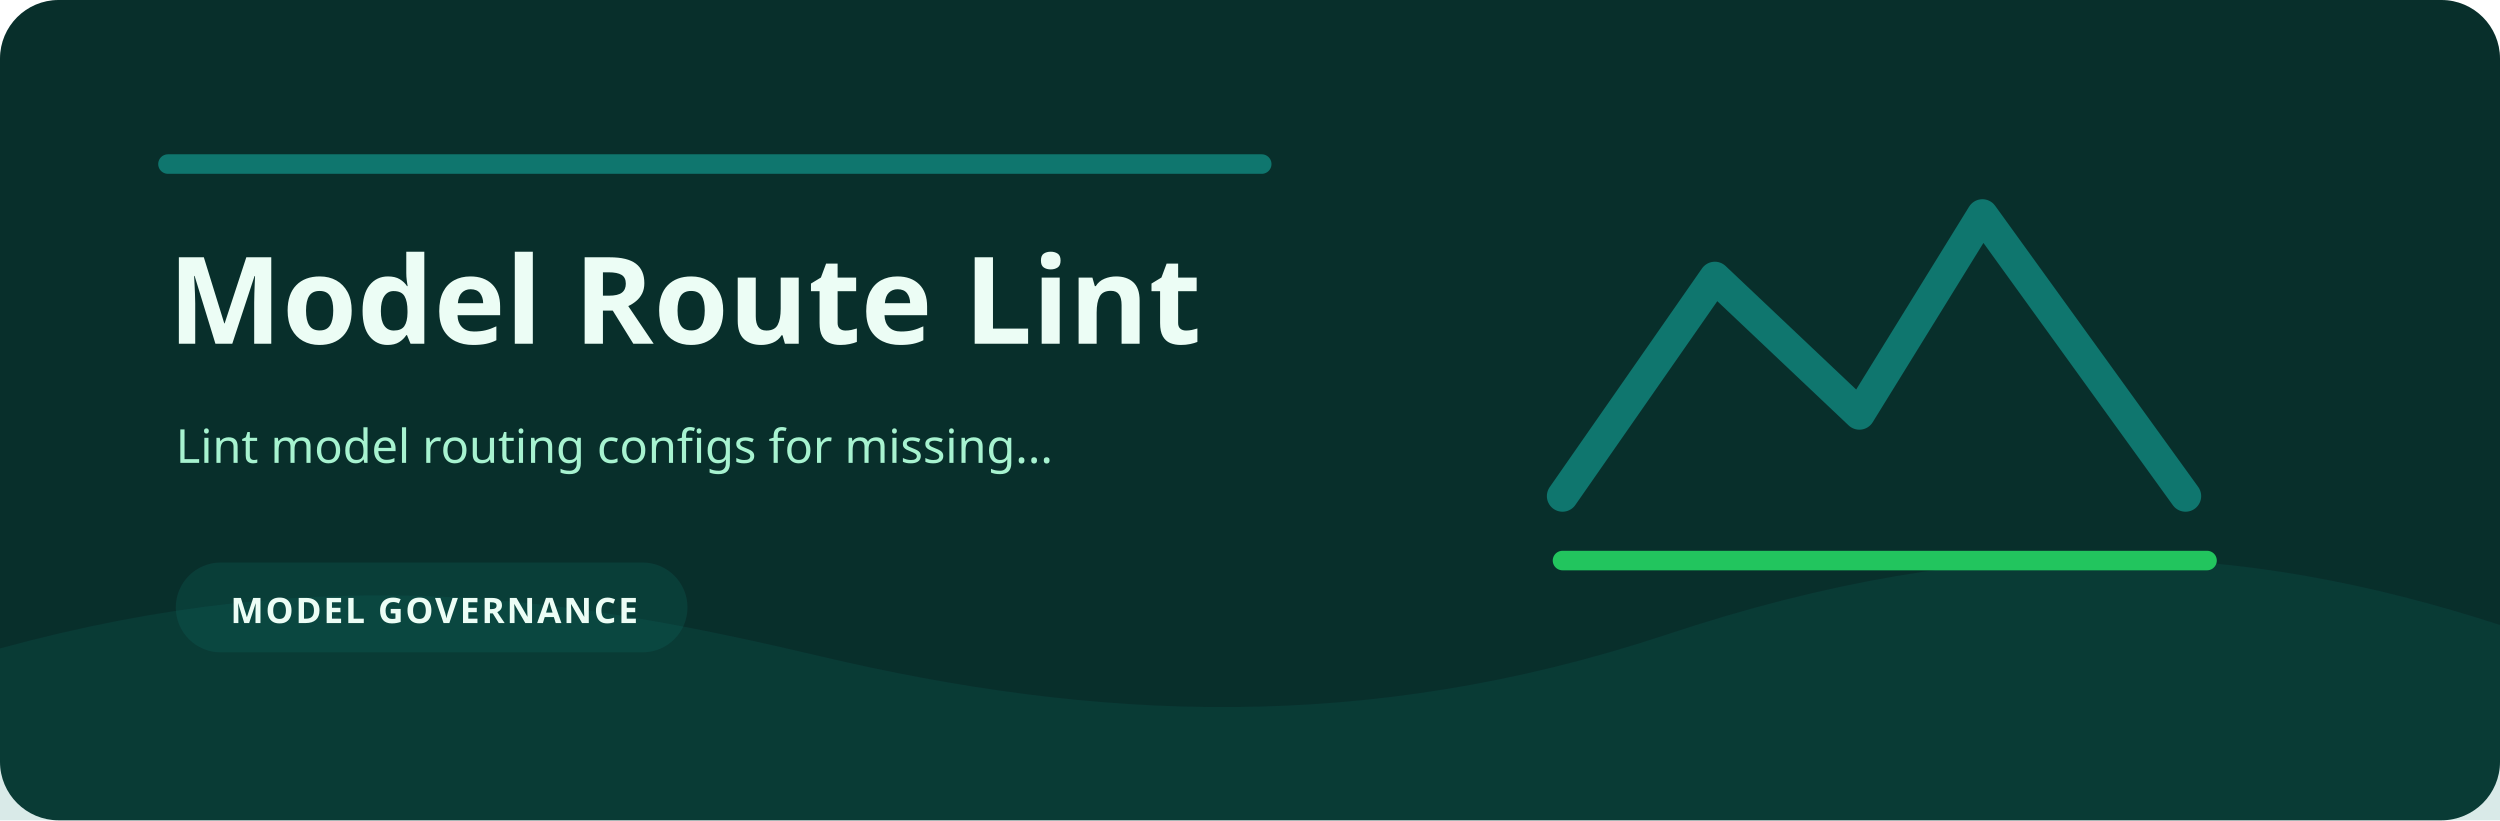
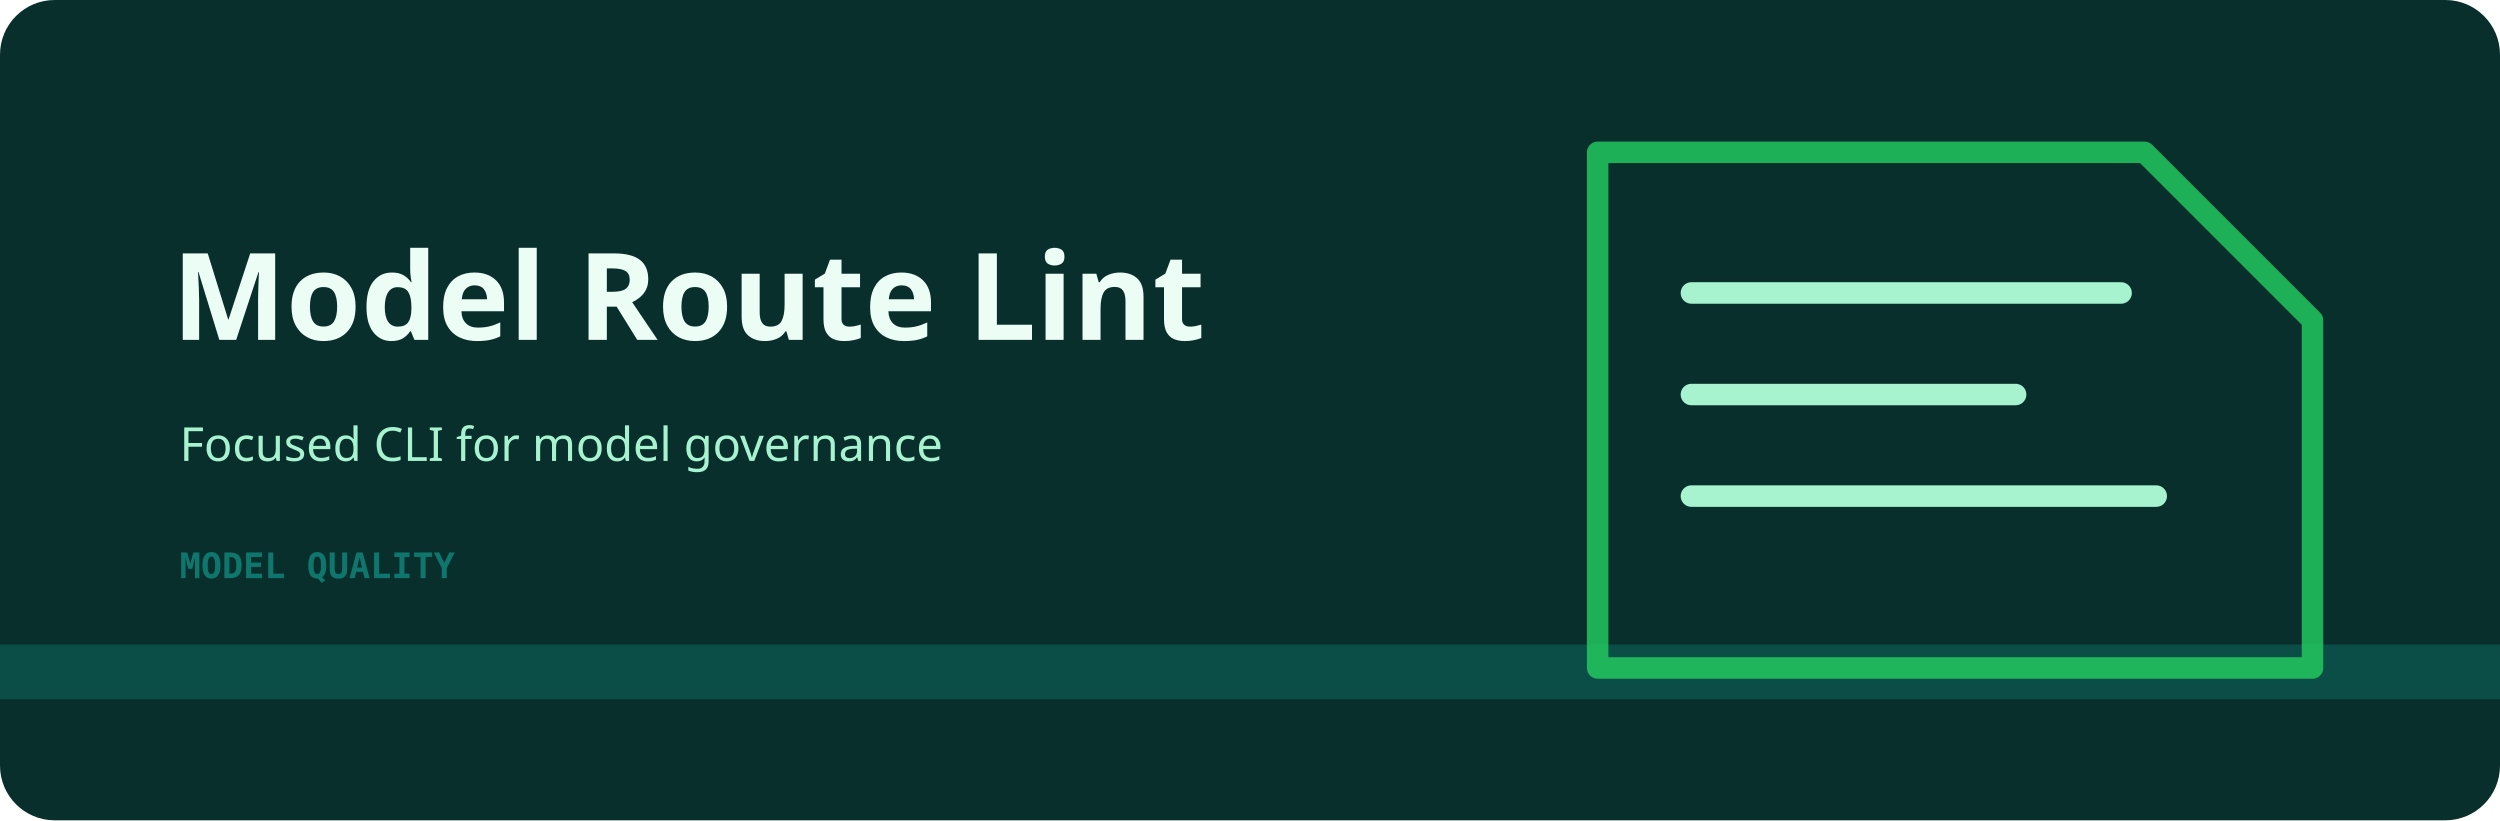
- <svg xmlns="http://www.w3.org/2000/svg" width="1280" height="420" viewBox="0 0 1280 420" fill="none" role="img" aria-label="Model Route Lint project cover">
-   <rect width="1280" height="420" rx="30" fill="#082f2b" />
-   <path d="M0 332C168 286 293 306 420 336C560 369 699 376 853 325C1018 270 1148 277 1280 320V420H0V332Z" fill="#0f766e" opacity=".16" />
-   <path d="M86 84h560" stroke="#0f766e" stroke-width="10" stroke-linecap="round" />
-   <text x="86" y="176" fill="#ecfdf5" font-family="IBM Plex Sans, ui-sans-serif, system-ui" font-size="62" font-weight="800">Model Route Lint</text>
-   <text x="90" y="237" fill="#a7f3d0" font-family="IBM Plex Sans, ui-sans-serif, system-ui" font-size="24" font-weight="500">Lint model routing configs for missing...</text>
-   <rect x="90" y="288" width="262" height="46" rx="23" fill="#0f766e" opacity=".20" />
-   <text x="118" y="319" fill="#ecfdf5" font-family="IBM Plex Sans, ui-sans-serif, system-ui" font-size="18" font-weight="800" letter-spacing="1">MODEL GOVERNANCE</text>
-   <path d="M800 254l78-112 74 70 63-102 104 144" fill="none" stroke="#0f766e" stroke-width="16" stroke-linecap="round" stroke-linejoin="round" />
-   <path d="M800 287h330" stroke="#22c55e" stroke-width="10" stroke-linecap="round" />
+ <svg xmlns="http://www.w3.org/2000/svg" width="1280" height="420" viewBox="0 0 1280 420" fill="none" role="img" aria-label="Model Route Lint cover">
+   <rect width="1280" height="420" rx="28" fill="#082f2b" />
+   <path d="M0 344h1280" stroke="#0f766e" stroke-width="28" opacity=".42" />
+   <path d="M818 78l280 0 86 86v178H818z" fill="none" stroke="#22c55e" stroke-width="11" stroke-linejoin="round" opacity=".86" />
+   <path d="M866 150h220M866 202h166M866 254h238" stroke="#a7f3d0" stroke-width="11" stroke-linecap="round" />
+   <text x="88" y="174" fill="#ecfdf5" font-family="DM Sans, ui-sans-serif, system-ui" font-size="62" font-weight="900">Model Route Lint</text>
+   <text x="92" y="236" fill="#a7f3d0" font-family="DM Sans, ui-sans-serif, system-ui" font-size="24">Focused CLI for model governance</text>
+   <text x="92" y="296" fill="#0f766e" font-family="ui-monospace, SFMono-Regular, Menlo, monospace" font-size="18" font-weight="700">MODEL QUALITY</text>
</svg>
